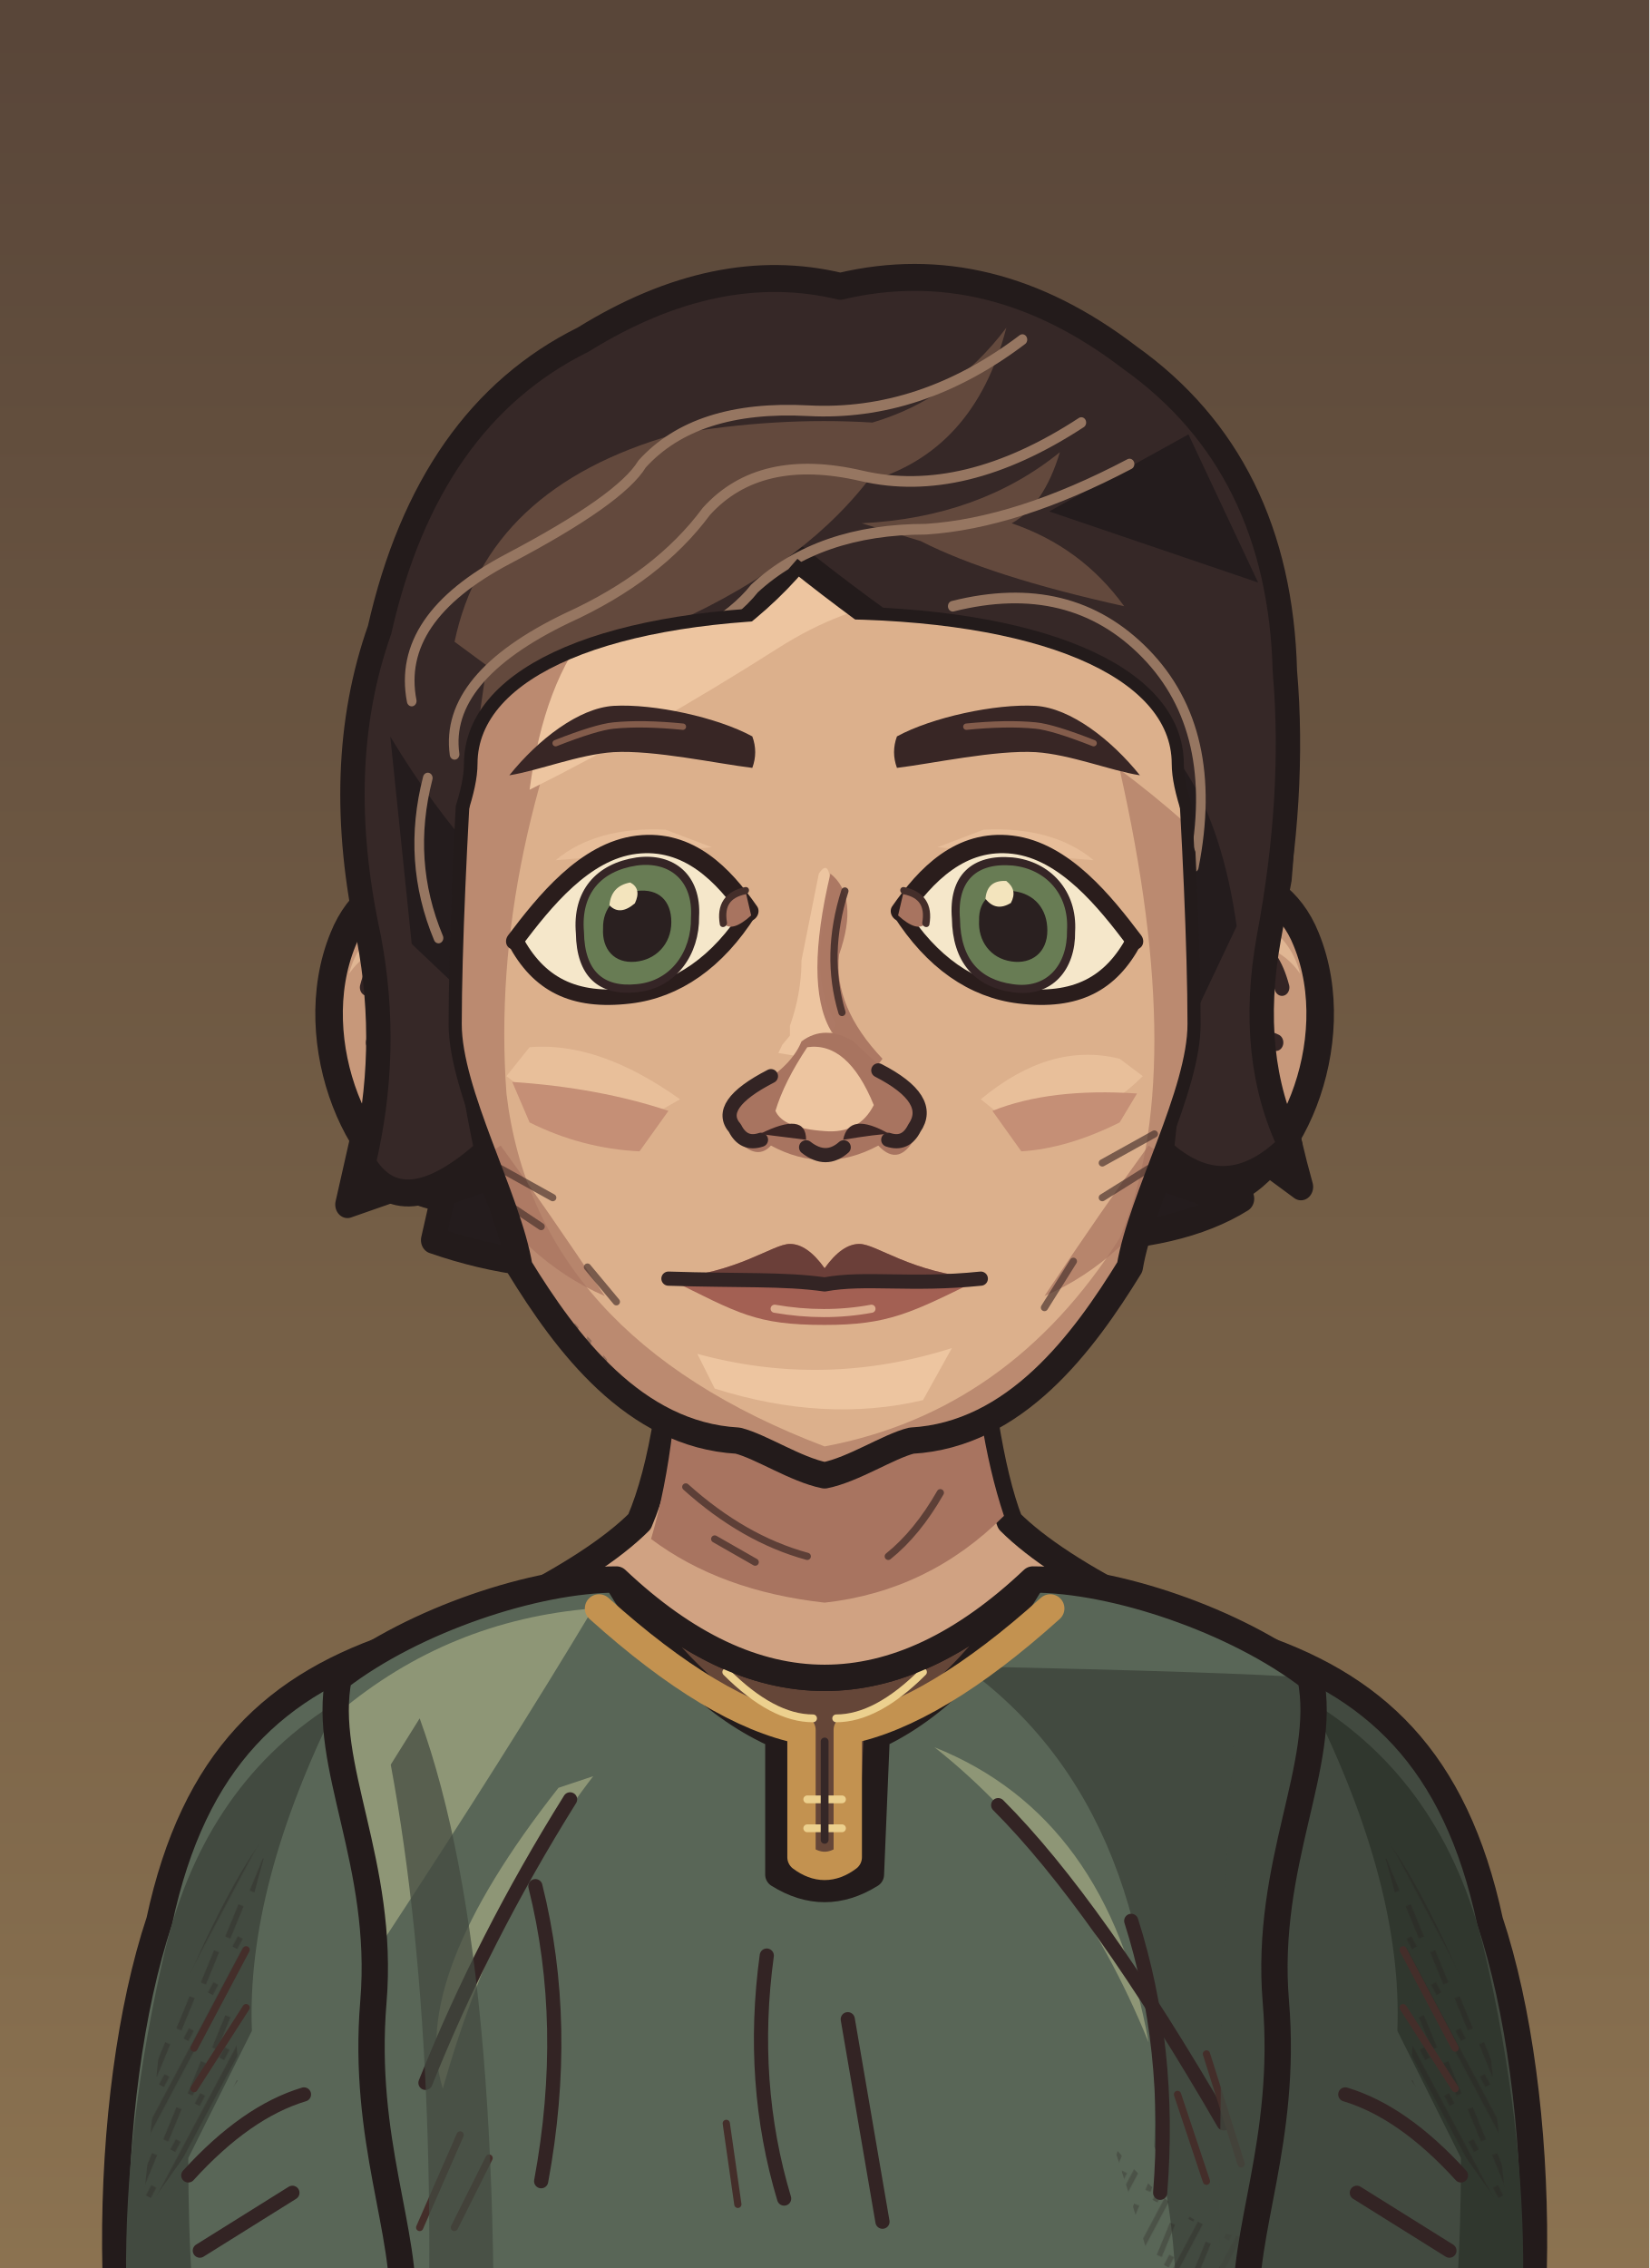
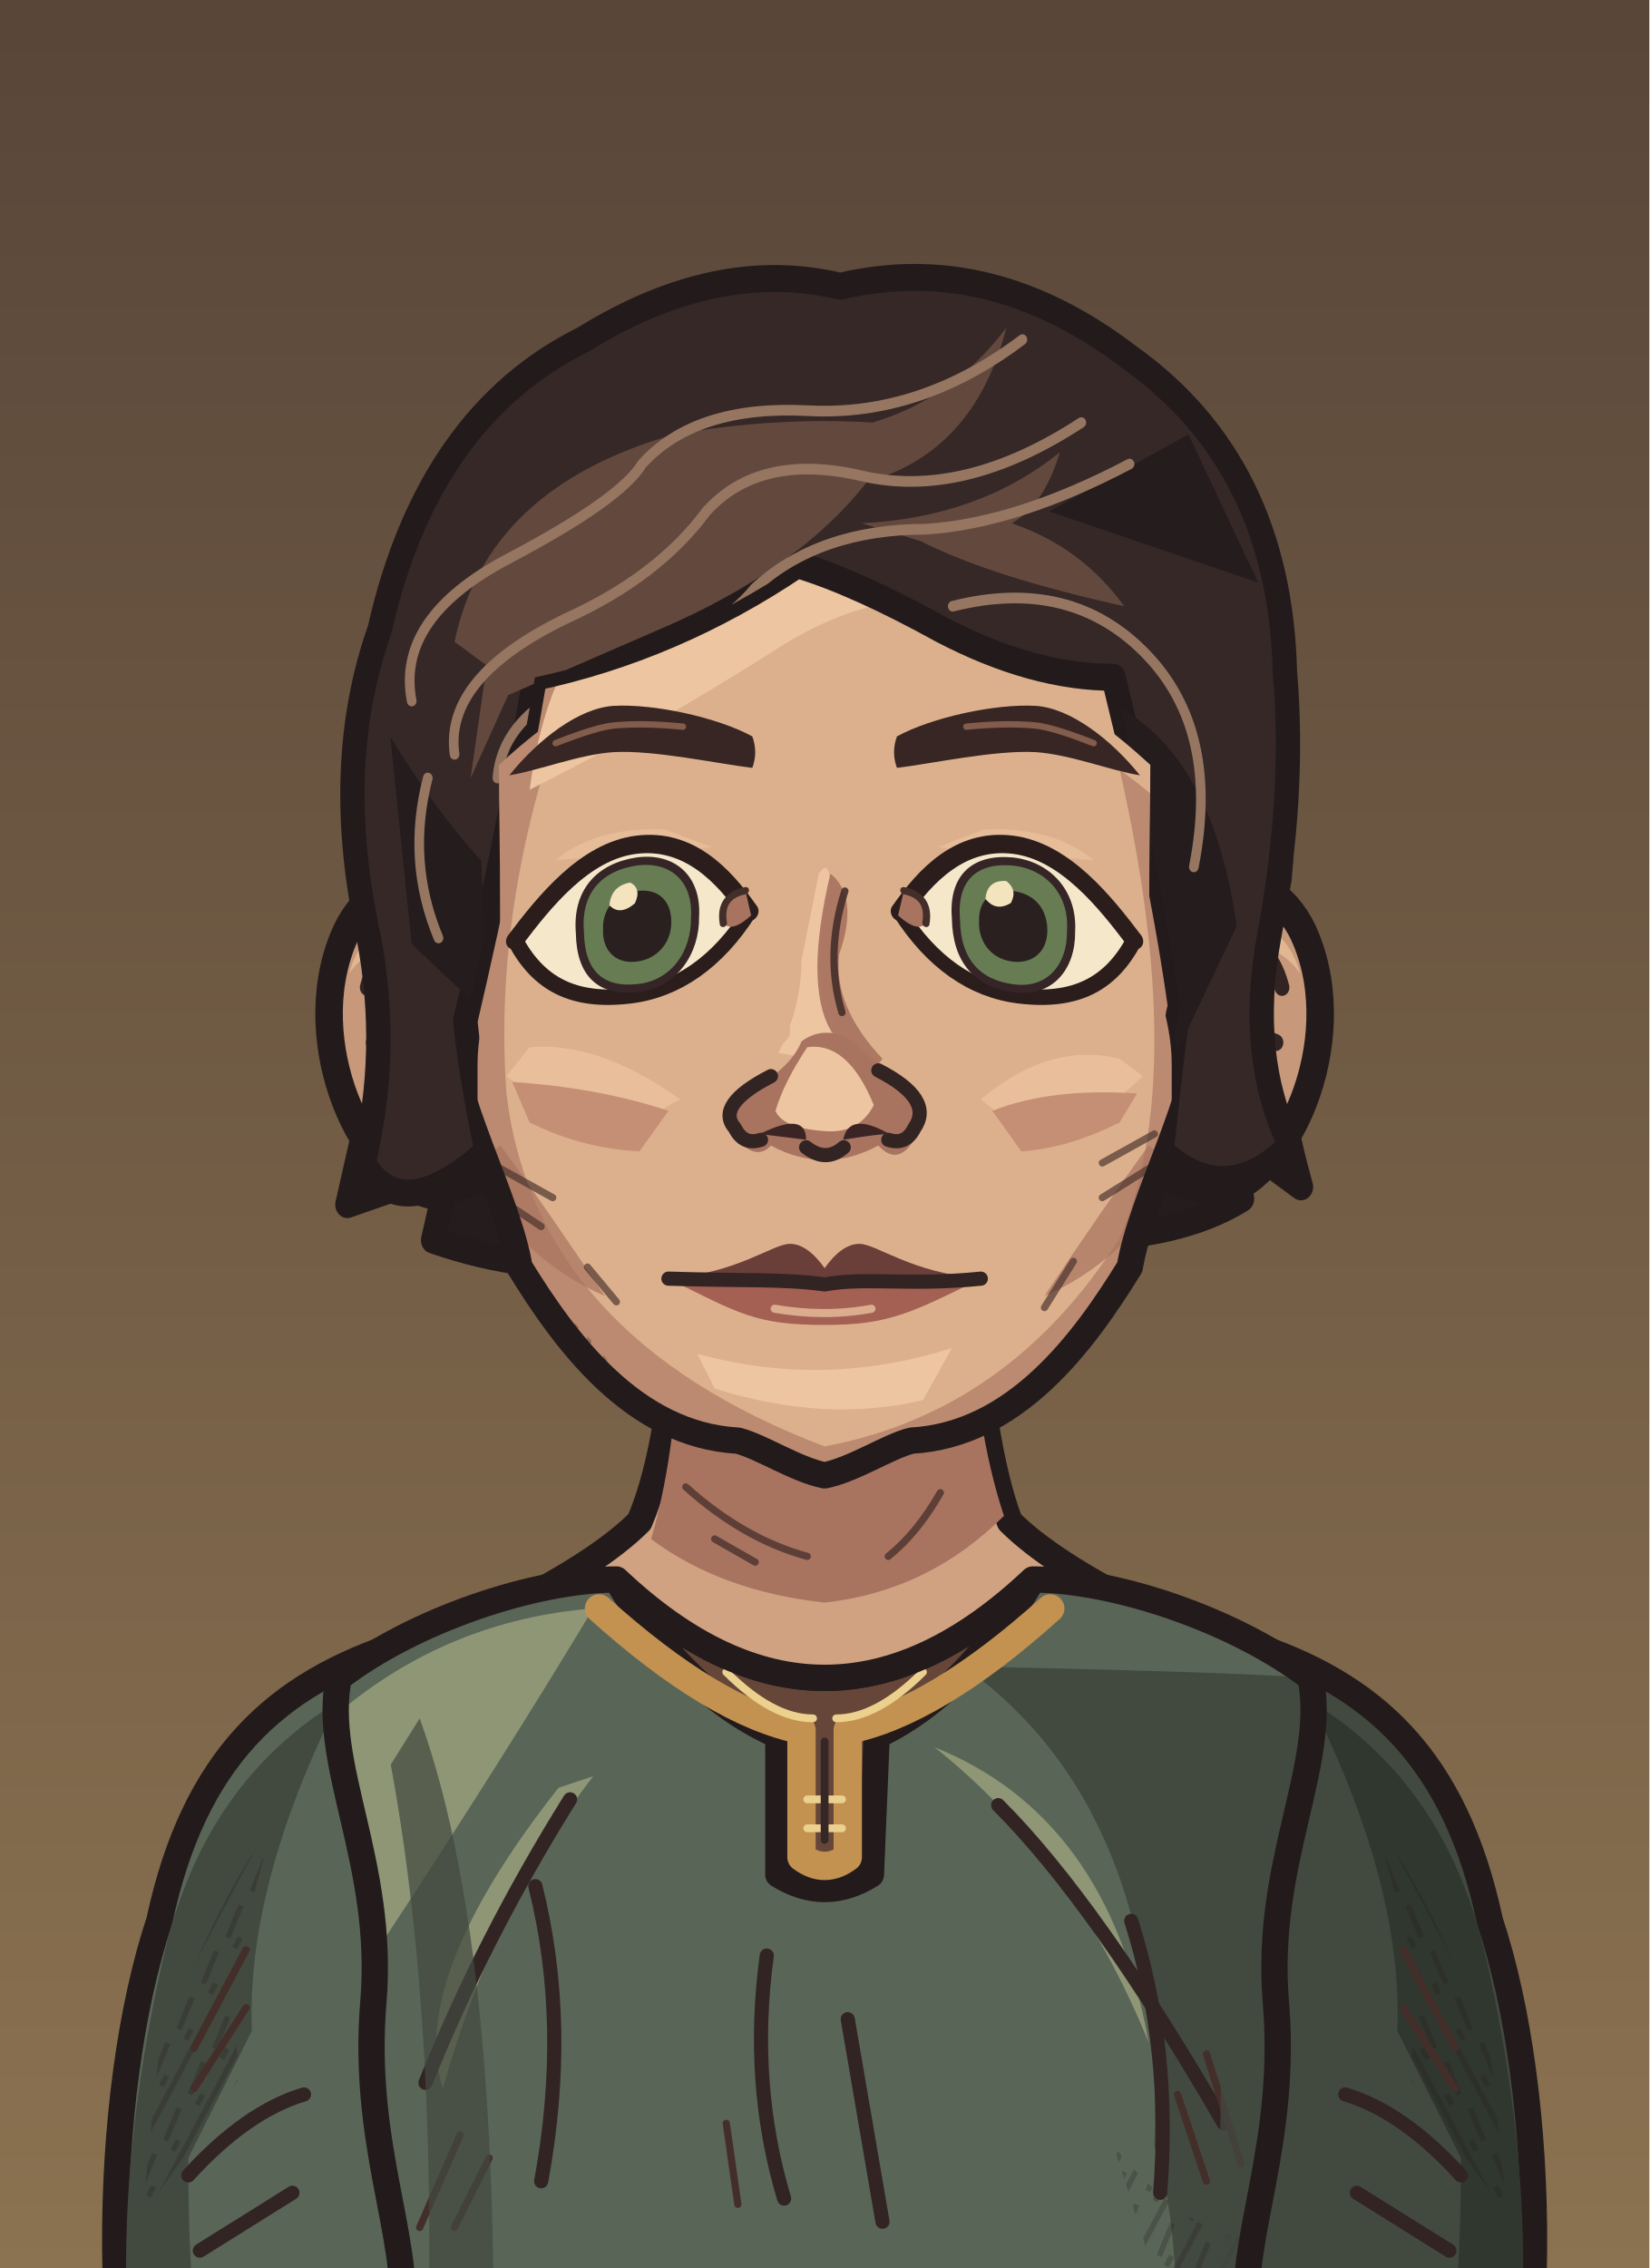
<svg xmlns="http://www.w3.org/2000/svg" xmlns:xlink="http://www.w3.org/1999/xlink" aria-labelledby="title" width="320" height="440" viewBox="0 0 320 440" role="img">
  <defs>
    <style>
      .edge {stroke:#231b1b;stroke-width:4.55;stroke-linecap:round;stroke-linejoin:round}
      .seam {fill:none;stroke:#332424;stroke-width:2.45;stroke-linecap:round;stroke-linejoin:round}
      .etch {fill:none;stroke:#442e2a;stroke-width:1.25;stroke-linecap:round}
      .hair-line {fill:none;stroke:#967661;stroke-width:1.45;stroke-linecap:round}
      .white {fill:#f5e7ca;stroke:#2a1d1c;stroke-width:2.65;stroke-linejoin:round}
      .label {fill:#efdfc1;font:600 20px Georgia,serif}
      .muted {fill:#b8aa96;font:13px 'Segoe UI',sans-serif}
      .section {fill:#dcbb8e;font:600 14px 'Segoe UI',sans-serif}
    </style>
    <linearGradient id="umber" x2="0" y2="1" gradientUnits="objectBoundingBox">
      <stop stop-color="#594639" />
      <stop offset=".56" stop-color="#8e7552" />
      <stop offset="1" stop-color="#3c3029" />
    </linearGradient>
    <linearGradient id="ash" x2="0" y2="1" gradientUnits="objectBoundingBox">
      <stop stop-color="#3b423d" />
      <stop offset=".56" stop-color="#7a7d67" />
      <stop offset="1" stop-color="#242b28" />
    </linearGradient>
    <linearGradient id="rose" x2="0" y2="1" gradientUnits="objectBoundingBox">
      <stop stop-color="#51404a" />
      <stop offset=".56" stop-color="#8a6972" />
      <stop offset="1" stop-color="#372c33" />
    </linearGradient>
    <pattern id="paper-grain" width="63" height="57" patternUnits="userSpaceOnUse">
      <path d="M1 16l2-1m21-4 5-2m16 7 6-1M12 32l3-1m16 11 4-1m20-14 4 1M4 51l5-1m41 0 9-2" fill="none" stroke="#231a1b" stroke-width=".85" opacity=".19" />
      <path d="M4 5l9-1m29 2 2-1M1 40l4-1m12 9 1-1m21-23 4-1m9 12 5-2" fill="none" stroke="#f0dbb5" stroke-width=".85" opacity=".23" />
      <path d="M16 19h.6m13-3h.7m28 6h.7m-39 15h.6m23 4h.6m-12 11h.7m29-39h.7" fill="none" stroke="#21191a" stroke-width="1.2" opacity=".28" stroke-linecap="round" />
    </pattern>
    <pattern id="ink-lines" width="7" height="9" patternUnits="userSpaceOnUse" patternTransform="rotate(28)">
      <path d="M1 -2V10m2.8-8 .6 6m1.9-1v5" stroke="#271d1d" stroke-width=".95" fill="none" opacity=".65" />
    </pattern>
    <radialGradient id="vignette" cx=".5" cy=".39" r=".72">
      <stop offset=".47" stop-color="#20191c" stop-opacity="0" />
      <stop offset="1" stop-color="#20191c" stop-opacity=".48" />
    </radialGradient>
    <g id="firs" fill="currentColor">
      <path d="M10 439Q15 379 12 300L9 220 15 146 15 54 19 80 21 147 28 230 25 326 29 439Z" />
      <path d="M17 169Q27 174 45 174L57 169 49 179 27 187 17 185                M18 194Q29 196 52 192L63 183 56 194 26 205 16 207                M15 225Q46 230 67 218L77 206 71 223 42 238 18 241                M17 252Q48 255 78 245L91 230 84 249 52 266 20 269                M14 282Q40 281 71 278L88 261 84 281 57 291 19 298                M19 312Q43 316 69 310L88 299 84 310 58 322 22 325" />
      <path d="M6 312 0 315V284L11 285M0 266 13 270V250L0 249M0 220 15 221 15 206 0 202                M0 180 16 181V167L0 165M0 141 15 150V138L0 133M0 112 17 127V118L0 104" />
      <path d="M64 440Q55 380 58 324L59 258 63 217 68 222 65 266 68 328 76 440Z                M63 291Q78 294 89 282L100 267 96 283 81 301 62 307                M63 323Q80 323 106 304L98 321 68 339                M63 316Q44 306 37 293L41 307 64 329Z" />
    </g>
    <g id="brambles" fill="none" stroke="currentColor" stroke-linecap="round" stroke-linejoin="round">
      <path stroke-width="3.8" d="M9 440Q13 401 21 380T26 333m-8 57Q39 375 43 352m-28 46Q6 377 0 376M41 440Q41 402 63 385m-20 44q26-6 39-30" />
      <path stroke-width="2" d="M23 364l14-13m-12 4-7-15m20 29 17-4m-15-1 1-11m13 49 2-17m2 14 18-5m-34 32q-12-10-17-10" />
    </g>
    <g id="night-scratches" fill="none" stroke="currentColor" stroke-width="1.2" stroke-linecap="round">
      <path d="M16 113q32-11 54-8m-30 9 16-3m184-40q19-4 44 1m-11 7 19 4                M24 335q33-3 68-16m-44 16 26-4m164-9q31 5 60-3m-39 8 38-3                M27 391q22-6 52-5m168 14q28-8 57-8m-40 11 24-4                M55 178l18-6m177 36 17 3m-12-4 17-1" />
    </g>
    <g id="shirt-setting">
      <rect width="320" height="440" fill="url(#umber)" />
      <path d="M50 217q24 8 64 1l-15 7-56 6m176-90q39-13 70-5l-26 4 28 2-64 6" fill="#856c54" opacity=".5" />
      <use xlink:href="#firs" style="color:#342827" opacity=".52" transform="translate(-26 8)" />
      <use xlink:href="#firs" style="color:#413128" opacity=".58" transform="translate(340 101) scale(-1 .81)" />
      <use xlink:href="#night-scratches" style="color:#dfbb87" opacity=".28" />
      <use xlink:href="#brambles" style="color:#291f22" opacity=".71" />
      <rect width="320" height="440" fill="url(#vignette)" />
      <rect width="320" height="440" fill="url(#paper-grain)" />
    </g>
    <g id="armor-setting">
      <rect width="320" height="440" fill="url(#ash)" />
      <path d="M42 173q49-4 68 3l-43 6 25 3-49 4m151 35q47 10 104-6l-26 14-62 8Z" fill="#707764" opacity=".48" />
      <use xlink:href="#firs" style="color:#27312c" opacity=".64" transform="translate(-36 30)" />
      <use xlink:href="#firs" style="color:#303833" opacity=".75" transform="translate(324 45) scale(-.86 1.03)" />
      <use xlink:href="#brambles" style="color:#252a27" opacity=".62" transform="translate(319 10) scale(-1 1)" />
      <use xlink:href="#night-scratches" style="color:#d8d8a9" opacity=".28" transform="translate(-2 21)" />
      <rect width="320" height="440" fill="url(#vignette)" />
      <rect width="320" height="440" fill="url(#paper-grain)" />
    </g>
    <g id="woman-setting">
      <rect width="320" height="440" fill="url(#rose)" />
      <path d="M44 235q40-4 76-1l-20 6-36 2 19 3-44 5m183-50q35 3 60-3l-24 9-31 2" fill="#775d65" opacity=".6" />
      <use xlink:href="#firs" style="color:#3b2b34" opacity=".58" transform="translate(-20 84) scale(.86 .91)" />
      <use xlink:href="#firs" style="color:#3d2e39" opacity=".68" transform="translate(327 54) scale(-.85 .98)" />
      <path d="M300 440q-2-82-6-173l-9-103 7-35 12 42 9 98 7 171Z                M294 195q-10-18-25-24l-15-1 13-4 11 2 18 15                M285 162q-13-22-34-27l-7 4 7-11 17 4 20 17                M303 242q-18-23-36-27l-13 3 15-9 11 2 21 15" fill="#3a2b33" opacity=".64" />
      <use xlink:href="#brambles" style="color:#2d2229" opacity=".8" transform="translate(12 6)" />
      <use xlink:href="#night-scratches" style="color:#e1b8a8" opacity=".28" transform="translate(0 7)" />
      <rect width="320" height="440" fill="url(#vignette)" />
      <rect width="320" height="440" fill="url(#paper-grain)" />
    </g>
    <pattern id="mail-rings" width="14" height="13" patternUnits="userSpaceOnUse" patternTransform="rotate(-7)">
      <path d="M-1 2q3-3 6 0 1 3-2 5Q0 8-1 5M6 2q3-3 6 0 1 3-2 5Q7 8 6 5M3 8q3-3 6 0 1 3-2 5-3 1-4-2M10 8q3-3 6 0" fill="none" stroke="#2d2c28" stroke-width="1.6" stroke-linecap="round" />
      <path d="M-.5 4q1.5-2 3-1m5 1q1.4-2 3-1M4 10q1.5-2 3-1m4 1q1.4-2 3-1" fill="none" stroke="#9a9b87" stroke-width="1.12" opacity=".78" stroke-linecap="round" />
    </pattern>
    <pattern id="armor-plates" width="47" height="24" patternUnits="userSpaceOnUse" patternTransform="translate(4 4) rotate(2)">
      <path d="M1 0l21 .7 1 18-3 3-17-1-1-4Zm24 1 19-1 2 15-3 7-19-2Z" fill="#85867a" stroke="#352e2a" stroke-width="1.75" stroke-linejoin="round" />
      <path d="M2 2l18 .2-.2 4L5 7 4 17Zm24 0 16-1 1 4-14 2-3 10Z" fill="#a9a58d" />
      <path d="M19 4l4 14-3 3-16-1 13-4Zm22 2 4 10-2 5-17-1 13-4Z" fill="#62655f" />
      <path d="M7 7l1-.5m6 12 3-2m16-7 5-1m-7 5 4-2" fill="none" stroke="#d0c0a0" stroke-width=".9" opacity=".76" />
      <path d="M6 12q2-2 2.7 1-1 2.2-2.7.5Zm12 1q1.8-2 2.4.6-1 2.6-2.5.8Zm11 1q1-2.2 2.8-1-.2 2.9-2.8 2.1Zm12-2q2.2-1.4 2.3.8-1 2.3-2.3.5Z" fill="#3c342d" />
    </pattern>
    <clipPath id="portrait-frame">
      <rect width="320" height="752" />
    </clipPath>
    <clipPath id="wardrobe-torso-mask">
      <path d="M124 273 C110 273 89 280 76 290 C73 305 84 322 82 346 C80 370 88 386 87 400 C86 418 78 476 72 545 Q160 564 248 545 C242 476 234 418 233 400 C232 386 240 370 238 346 C236 322 247 305 244 290 C231 280 210 273 196 273 Q160 307 124 273Z" />
    </clipPath>
    <clipPath id="wardrobe-sleeve-mask">
      <path d="M87 284 C65 291 51 304 45 332 C35 362 34 415 47 445 H88 Q108 406 105 336Z" />
    </clipPath>
    <clipPath id="face-shape-clip">
      <path d="M 160 73 C 191 73 219 90 223 128 C 224 143 225 164 225 177 C 225 189 214.75 207 212.75 219 C 204.75 232 193 248 175 249 C 171 250 165 254 160 255 C 155 254 149 250 145 249 C 127 248 115.25 232 107.25 219 C 105.25 207 95 189 95 177 C 95 164 96 143 97 128 C 101 90 129 73 160 73 Z" />
    </clipPath>
    <clipPath id="face-features-eye-left">
      <path d="M-21 0 C-16 -6 -9 -14 0 -14 C9 -14 15 -7 19.5 0 C14 8 7 12 -1 12 C-11 12 -17 8 -21 0Z" />
    </clipPath>
    <clipPath id="face-features-eye-right">
      <path d="M-21 0 C-16 -6 -9 -14 0 -14 C9 -14 15 -7 19.5 0 C14 8 7 12 -1 12 C-11 12 -17 8 -21 0Z" />
    </clipPath>
    <clipPath id="face-features-nose-bridge">
      <path d="M154 144H167V179L172 185V187H149V185L154 179Z" />
    </clipPath>
    <mask id="hair-face-opening" maskUnits="userSpaceOnUse" x="0" y="0" width="320" height="440">
      <rect fill="white" x="0" y="0" width="320" height="440" />
      <g clip-path="url(#face-shape-clip)">
-         <path d="M220 132C220 117 197 107 160 107S100 117 100 132C100 142 89 158 89 176V300H231V176C231 158 220 142 220 132Z" fill="black" />
+         <path d="M103.7 132.2C110.5 125.98 117.5 120.6 123.5 120.2C130.5 119.8 141.5 122.2 149 125.48Q160 133.48 171 125.48C178.5 122.2 189.5 119.8 196.5 120.2C202.5 120.6 209.5 125.98 216.3 132.2C216.3 141.2 216.1 143 216.1 160C216.1 169 220 175 220 184V300H100V184C100 175 103.9 169 103.9 160C103.9 143 103.7 141.2 103.7 132.2Z" fill="black" />
      </g>
    </mask>
    <clipPath id="hair-crown-clip">
-       <path d="M97 198q-16 13-23 2 5-19 1-38-7-29 2-52 9-36 38-49 25-14 48-9 28-6 54 12 28 18 29 53 2 21-3 45-4 20 4 35-12 11-24 1Q226 172 226.5 174Q224 151 217 125Q199 129 182 116Q166 106 155 98Q142 112 118 121Q108 125 101 125Q99 148 93 176Q94 185 97 198Z" />
+       <path d="M97 198q-16 13-23 2 5-19 1-38-7-29 2-52 9-36 38-49 25-14 48-9 28-6 54 12 28 18 29 53 2 21-3 45-4 20 4 35-12 11-24 1Q226 172 226.5 174Q223 151 214 118.0Q199 118.0 182 110.0 Q166 102.0 155 99.0 Q132 113.0 106 118.0Q101 145 93 176Q94 185 97 198Z" />
    </clipPath>
    <clipPath id="full-costume-hands-clip">
      <rect x="0" y="445" width="320" height="307" />
    </clipPath>
  </defs>
  <svg width="320" height="440" viewBox="17.455 0 285.091 392" overflow="hidden">
    <g data-part="full-costume">
      <rect width="320" height="752" fill="url(#umber)" />
      <ellipse cx="160" cy="731" rx="113" ry="10" fill="#261f20" opacity=".5" />
      <g>
        <path d="M84 469 L158 469 Q158 548 143 598 Q135 649 135 700 H105 Q94 654 86 597 Q82 548 84 469Z" fill="#62574d" class="edge" />
        <path d="M93 514 Q106 546 111 595 Q114 649 131 694 H108Q98 641 88 592Z" fill="#8c7c69" opacity=".53" />
        <path d="M96 556Q108 592 124 607 M99 605Q110 627 117 635" class="etch" />
        <g transform="translate(0 0)">
          <path d="M99 689Q119 683 138 691L142 718Q139 728 120 729H86Q72 728 77 717Q82 708 99 704Z" fill="#654939" class="edge" />
          <path d="M86 718Q108 706 137 711L139 720Q110 730 83 724Z" fill="#87624a" />
          <path d="M101 711L103 700Q115 704 136 707" class="etch" />
          <path d="M83 725Q108 731 137 724" class="seam" />
        </g>
      </g>
      <g transform="translate(320 0) scale(-1 1)">
        <path d="M84 469 L158 469 Q158 548 143 598 Q135 649 135 700 H105 Q94 654 86 597 Q82 548 84 469Z" fill="#62574d" class="edge" />
        <path d="M93 514 Q106 546 111 595 Q114 649 131 694 H108Q98 641 88 592Z" fill="#8c7c69" opacity=".53" />
        <path d="M96 556Q108 592 124 607 M99 605Q110 627 117 635" class="etch" />
        <g transform="translate(0 0)">
          <path d="M99 689Q119 683 138 691L142 718Q139 728 120 729H86Q72 728 77 717Q82 708 99 704Z" fill="#654939" class="edge" />
          <path d="M86 718Q108 706 137 711L139 720Q110 730 83 724Z" fill="#87624a" />
          <path d="M101 711L103 700Q115 704 136 707" class="etch" />
          <path d="M83 725Q108 731 137 724" class="seam" />
        </g>
      </g>
    </g>
    <g clip-path="url(#portrait-frame)">
      <g id="hair-back" transform="matrix(0.926 0 0 1.024 11.765 -3.765)">
        <path d="M104 96q-25 16-27 45-7 21 0 42l-6 24 19-6-3 12q35 11 69-6 59 12 82-1l-4-12 15 10q-9-29-4-52 4-39-23-58Z" fill="#241c1d" class="edge" />
      </g>
      <g data-part="neck">
        <g id="face-shape-neck">
          <path d="M 135 219 Q 134 249 128 263 Q 121 270 105 278 L 122 301 198 301 215 278 Q 199 270 192 263 Q 187 250 185 219 Z" fill="#d0a282" class="edge" />
          <path d="M 135 224 185 224 Q 186 247 191 262 Q 178 275 160 277 Q 142 275 130 266 Q 135 249 135 224 Z" fill="#a87460" />
          <path d="M 136 257 q 10 9 21 12 m -16 -3 7 4 m 32 -12 q -4 7 -9 11" class="etch" opacity=".75" />
        </g>
      </g>
      <g id="wardrobe-outfit-rus_gilt_cuff_tunic" data-outfit="rus_gilt_cuff_tunic">
        <path d="M87 284 C65 291 51 304 45 332 C35 362 34 415 47 445 H88 Q108 406 105 336Z" fill="#596657" class="edge" />
        <g data-part="sleeve-left" clip-path="url(#wardrobe-sleeve-mask)">
          <path d="M46 337 Q53 308 76 294 Q60 326 61 351 L50 373 Q50 421 61 444 H47 Q32 397 46 337Z" fill="#424a40" />
          <path d="M45 354 Q56 326 65 315 Q56 342 59 359 L42 383Z" fill="url(#ink-lines)" opacity=".44" />
          <path d="M50 376 q10 -11 20 -14 m-18 27 16 -10 M49 414 q4 11 13 21" class="seam" />
          <path d="M51 354 l9 -17 m-9 24 9 -14 m-6 61 10 13" class="etch" />
          <g data-part="gilt-cuff">
            <path d="M33 396 Q63 408 104 398 L106 431 Q63 441 33 429Z" fill="#654638" class="edge" />
            <path d="M33 400 Q63 412 104 402 M33 425 Q63 437 106 427" fill="none" stroke="#c39250" stroke-width="5.6" stroke-linecap="round" stroke-linejoin="round" />
            <path d="M33 404 Q63 416 104 406 M33 422 Q63 434 106 424" fill="none" stroke="#ecd08e" stroke-width="1.4" stroke-linecap="round" stroke-linejoin="round" />
            <path d="M39 414 q4 -8 8 0 q-4 8 -8 0Z" fill="none" stroke="#c39250" stroke-width="2.1" stroke-linecap="round" stroke-linejoin="round" />
            <path d="M43 412 l1.8 2 -1.8 2 -1.8 -2Z" fill="#ecd08e" />
            <path d="M48 415 q4 -8 8 0 q-4 8 -8 0Z" fill="none" stroke="#c39250" stroke-width="2.1" stroke-linecap="round" stroke-linejoin="round" />
            <path d="M52 413 l1.8 2 -1.8 2 -1.8 -2Z" fill="#ecd08e" />
            <path d="M57 416 q4 -8 8 0 q-4 8 -8 0Z" fill="none" stroke="#c39250" stroke-width="2.1" stroke-linecap="round" stroke-linejoin="round" />
            <path d="M61 414 l1.8 2 -1.8 2 -1.8 -2Z" fill="#ecd08e" />
            <path d="M66 416 q4 -8 8 0 q-4 8 -8 0Z" fill="none" stroke="#c39250" stroke-width="2.1" stroke-linecap="round" stroke-linejoin="round" />
            <path d="M70 414 l1.8 2 -1.8 2 -1.8 -2Z" fill="#ecd08e" />
            <path d="M75 415 q4 -8 8 0 q-4 8 -8 0Z" fill="none" stroke="#c39250" stroke-width="2.1" stroke-linecap="round" stroke-linejoin="round" />
            <path d="M79 413 l1.8 2 -1.8 2 -1.8 -2Z" fill="#ecd08e" />
            <path d="M84 413 q4 -8 8 0 q-4 8 -8 0Z" fill="none" stroke="#c39250" stroke-width="2.1" stroke-linecap="round" stroke-linejoin="round" />
            <path d="M88 411 l1.8 2 -1.8 2 -1.8 -2Z" fill="#ecd08e" />
          </g>
        </g>
        <g transform="translate(320 0) scale(-1 1)">
          <path d="M87 284 C65 291 51 304 45 332 C35 362 34 415 47 445 H88 Q108 406 105 336Z" fill="#424a40" class="edge" />
          <g data-part="sleeve-right" clip-path="url(#wardrobe-sleeve-mask)">
            <path d="M46 337 Q53 308 76 294 Q60 326 61 351 L50 373 Q50 421 61 444 H47 Q32 397 46 337Z" fill="#30372e" />
            <path d="M45 354 Q56 326 65 315 Q56 342 59 359 L42 383Z" fill="url(#ink-lines)" opacity=".44" />
            <path d="M50 376 q10 -11 20 -14 m-18 27 16 -10 M49 414 q4 11 13 21" class="seam" />
            <path d="M51 354 l9 -17 m-9 24 9 -14 m-6 61 10 13" class="etch" />
            <g data-part="gilt-cuff">
              <path d="M33 396 Q63 408 104 398 L106 431 Q63 441 33 429Z" fill="#654638" class="edge" />
              <path d="M33 400 Q63 412 104 402 M33 425 Q63 437 106 427" fill="none" stroke="#c39250" stroke-width="5.6" stroke-linecap="round" stroke-linejoin="round" />
              <path d="M33 404 Q63 416 104 406 M33 422 Q63 434 106 424" fill="none" stroke="#ecd08e" stroke-width="1.4" stroke-linecap="round" stroke-linejoin="round" />
              <path d="M39 414 q4 -8 8 0 q-4 8 -8 0Z" fill="none" stroke="#c39250" stroke-width="2.1" stroke-linecap="round" stroke-linejoin="round" />
              <path d="M43 412 l1.8 2 -1.8 2 -1.8 -2Z" fill="#ecd08e" />
              <path d="M48 415 q4 -8 8 0 q-4 8 -8 0Z" fill="none" stroke="#c39250" stroke-width="2.1" stroke-linecap="round" stroke-linejoin="round" />
              <path d="M52 413 l1.8 2 -1.8 2 -1.8 -2Z" fill="#ecd08e" />
              <path d="M57 416 q4 -8 8 0 q-4 8 -8 0Z" fill="none" stroke="#c39250" stroke-width="2.1" stroke-linecap="round" stroke-linejoin="round" />
              <path d="M61 414 l1.8 2 -1.8 2 -1.8 -2Z" fill="#ecd08e" />
              <path d="M66 416 q4 -8 8 0 q-4 8 -8 0Z" fill="none" stroke="#c39250" stroke-width="2.1" stroke-linecap="round" stroke-linejoin="round" />
              <path d="M70 414 l1.8 2 -1.8 2 -1.8 -2Z" fill="#ecd08e" />
              <path d="M75 415 q4 -8 8 0 q-4 8 -8 0Z" fill="none" stroke="#c39250" stroke-width="2.1" stroke-linecap="round" stroke-linejoin="round" />
              <path d="M79 413 l1.8 2 -1.8 2 -1.8 -2Z" fill="#ecd08e" />
              <path d="M84 413 q4 -8 8 0 q-4 8 -8 0Z" fill="none" stroke="#c39250" stroke-width="2.1" stroke-linecap="round" stroke-linejoin="round" />
              <path d="M88 411 l1.8 2 -1.8 2 -1.8 -2Z" fill="#ecd08e" />
            </g>
          </g>
        </g>
        <path d="M124 273 C110 273 89 280 76 290 C73 305 84 322 82 346 C80 370 88 386 87 400 C86 418 78 476 72 545 Q160 564 248 545 C242 476 234 418 233 400 C232 386 240 370 238 346 C236 322 247 305 244 290 C231 280 210 273 196 273 Q160 307 124 273Z" fill="#596657" />
        <g data-part="torso" clip-path="url(#wardrobe-torso-mask)">
          <path d="M76 296 Q95 280 120 278 Q105 303 84 335Z" fill="#8e9676" />
          <path d="M184 288 Q231 289 244 290 L253 555 H205 Q229 405 217 371 Q219 313 184 288Z" fill="#424a40" />
          <path d="M77 344 Q87 359 83 381 L68 402 L60 359Z" fill="#424a40" />
          <path d="M210 371 Q226 390 238 386 L237 416 L223 412Z" fill="url(#ink-lines)" opacity=".42" />
          <path d="M120 307 Q103 329 94 361 Q88 342 114 309Z M179 302 Q209 314 216 353 Q203 321 179 302Z" fill="#8e9676" />
          <path d="M133 412Q124 460 120 540Q107 525 133 412Z M174 418Q185 444 193 542Q179 529 174 418Z" fill="#8e9676" opacity=".68" />
          <path d="M134 423Q127 480 120 533 M158 447Q157 490 151 535" class="etch" />
          <path d="M77 538Q160 557 243 538" class="seam" />
          <path d="M116 311 Q101 335 91 360 M190 312 Q207 329 229 367 M150 338 q-3 22 3 42 m11 -31 6 35 M184 420q5 12 6 24" class="seam" />
          <path d="M97 369 l-7 16 m12 -12 -6 12 M226 355 l6 19 m-11 -12 5 15 M143 367 l2 14 m65 44 4 13" class="etch" />
          <path d="M90 297 Q106 341 102 440 Q97 492 85 556 H69 Q89 492 90 440 Q95 359 85 305Z M231 298 Q227 346 229 445 Q234 492 241 556 H252 Q238 492 237 445 Q238 347 239 304Z" fill="#424a40" opacity=".72" />
          <path d="M110 326 Q116 350 111 377 m3 36 l-3 24 M213 332q7 22 5 47" class="seam" />
          <g data-part="gilt-round-collar">
            <path d="M124 273 Q160 307 196 273 Q184 293 169 300 L168 324 Q160 329 152 324 L152 300 Q136 293 124 273Z" fill="#654638" class="edge" />
            <path d="M121 278 Q141 296 156 299 V321 Q160 324 164 321 V299 Q179 296 199 278" fill="none" stroke="#c39250" stroke-width="4.9" stroke-linecap="round" stroke-linejoin="round" />
            <path d="M143 289q8 8 15 8 m4 0q7 0 15 -8 M157 311h6 m-6 5h6" fill="none" stroke="#ecd08e" stroke-width="1.35" stroke-linecap="round" stroke-linejoin="round" />
            <path d="M160 301v17" fill="none" stroke="#352727" stroke-width="1.35" stroke-linecap="round" stroke-linejoin="round" />
          </g>
        </g>
        <path d="M124 273 C110 273 89 280 76 290 C73 305 84 322 82 346 C80 370 88 386 87 400 C86 418 78 476 72 545 Q160 564 248 545 C242 476 234 418 233 400 C232 386 240 370 238 346 C236 322 247 305 244 290 C231 280 210 273 196 273 Q160 307 124 273Z" fill="none" class="edge" />
        <g data-part="belt" clip-path="url(#wardrobe-torso-mask)">
          <path d="M77 397Q160 408 243 398L242 409Q160 421 78 410Z" fill="#735142" class="edge" />
          <path d="M79 400Q160 413 241 401M80 406Q160 418 240 406" fill="none" stroke="#bb986b" stroke-width="1.55" stroke-linecap="round" />
          <path d="M166 409Q165 416 172 420L175 414 180 429 173 435 169 422 164 428 160 424Z" fill="#967451" class="seam" />
        </g>
      </g>
      <g id="face-shape">
        <g id="face-shape-ears">
          <g transform="translate(105 179) scale(-1.046 1.19)">
            <path d="M -4 -15 C 7 -26 22 -25 27 -14 C 34 1 24 21 12 23 L -4 18 Z" fill="#c7987a" class="edge" />
            <path d="M 7 -15 C 16 -20 24 -16 26 -9 C 22 -14 16 -14 13 -11 L 10 -1 Z" fill="#edc5a0" opacity=".66" />
            <path d="M 23 -7 Q 20 -17 10 -11 L 7 2 M 22 1 Q 15 -2 11 6" class="seam" />
          </g>
          <g transform="translate(215 179) scale(1.046 1.19)">
            <path d="M -4 -15 C 7 -26 22 -25 27 -14 C 34 1 24 21 12 23 L -4 18 Z" fill="#c7987a" class="edge" />
            <path d="M 7 -15 C 16 -20 24 -16 26 -9 C 22 -14 16 -14 13 -11 L 10 -1 Z" fill="#edc5a0" opacity=".66" />
            <path d="M 23 -7 Q 20 -17 10 -11 L 7 2 M 22 1 Q 15 -2 11 6" class="seam" />
          </g>
        </g>
        <path d="M 160 73 C 191 73 219 90 223 128 C 224 143 225 164 225 177 C 225 189 214.75 207 212.75 219 C 204.75 232 193 248 175 249 C 171 250 165 254 160 255 C 155 254 149 250 145 249 C 127 248 115.25 232 107.25 219 C 105.25 207 95 189 95 177 C 95 164 96 143 97 128 C 101 90 129 73 160 73 Z" fill="#dcb08c" />
        <g clip-path="url(#face-shape-clip)">
          <path d="M 70 141 Q 104 91 123 103 Q 102 148 105 189 Q 110 231 160 250 Q 192 244 211 214 Q 223 186 211 133 Q 235 151 250 174 L 250 265 70 265 Z" fill="#bb8a70" />
          <path d="M 109 136.5 Q 114 99 142 98 Q 173 89 195 107 Q 174 98 152 112 Q 130 126 109 136.5 Z" fill="#edc5a0" />
          <g transform="translate(160 0) scale(-1 1)">
            <path d="M 25 190 Q 39 180 51 181 L 55 186 Q 45 194 32 194 Z" fill="#edc5a0" opacity=".72" />
            <path d="M 27 192 Q 39 188 54 187 L 51 194 Q 42 198.5 32 199 Z" fill="#c58f76" />
            <path d="M 56 198 Q 48 209 38 224 Q 52 218 62 202 Z" fill="#a87460" opacity=".73" />
          </g>
          <g transform="translate(160 0) scale(1 1)">
            <path d="M 27 190 Q 39 180 51 183 L 55 186 Q 45 196 32 194 Z" fill="#edc5a0" opacity=".72" />
            <path d="M 29 192 Q 39 188 54 189 L 51 194 Q 42 198.5 34 199 Z" fill="#c58f76" />
            <path d="M 56 198 Q 48 209 38 224 Q 52 218 62 202 Z" fill="#a87460" opacity=".73" />
          </g>
          <path d="M 92 183 Q 99 211 120 232 L 132 247 119 248 Q 98 234 85 212 Z M 229 184 Q 224 217 203 241 L 193 250 209 247 Q 230 233 240 211 Z" fill="url(#ink-lines)" opacity=".42" />
          <path d="M 138 234 Q 160 240 182 233 L 177 242 Q 160 246 141 240 Z" fill="#edc5a0" />
          <path d="M 104 202 l 9 5 m -8 1 6 4 m 97 -11 9 -5 m -9 11 8 -5 m -97 17 5 6 m 74 1 5 -8" class="etch" opacity=".65" />
        </g>
        <path d="M 160 73 C 191 73 219 90 223 128 C 224 143 225 164 225 177 C 225 189 214.75 207 212.75 219 C 204.75 232 193 248 175 249 C 171 250 165 254 160 255 C 155 254 149 250 145 249 C 127 248 115.25 232 107.25 219 C 105.25 207 95 189 95 177 C 95 164 96 143 97 128 C 101 90 129 73 160 73 Z" fill="none" class="edge" />
      </g>
      <g clip-path="url(#face-shape-clip)">
        <g data-part="eyes">
          <g transform="matrix(1 -0.12 0 1 127.5 160)">
            <path d="M-14 -13 Q-7 -18 5 -16 L13 -12" fill="#edc5a0" opacity=".65" />
            <path d="M-21 0 C-16 -6 -9 -14 0 -14 C9 -14 15 -7 19.5 0 C14 8 7 12 -1 12 C-11 12 -17 8 -21 0Z" class="white" />
            <g clip-path="url(#face-features-eye-left)">
              <g transform="translate(0 0) scale(1 1)">
                <path d="M-9.8 0 C-10.4 -7 -6.6 -10.9 0 -11.1 C6.1 -11.2 10.5 -7 10.1 -.3 C10.2 5.9 6.4 11 0 10.8 C-6.1 10.7 -9.7 7.2 -9.8 0Z" fill="#687c54" stroke="#352526" stroke-width="1.4" />
                <path d="M-5.8 -.2C-5.9-3.8-3.5-6 .1-6 3.8-6 6-3.6 6 .1 6 3.9 3.3 6.3-.2 6.2-3.9 6.1-6 3.3-5.8-.2Z" fill="#2a2020" />
                <path d="M-4.7-4.1Q-4.4-7.4-1.1-7.6 .9-6.3-.3-3.9-2.9-2-4.7-4.1Z" fill="#f3e4bd" />
              </g>
            </g>
            <path d="M-21 0 C-16 -6 -9 -14 0 -14 C9 -14 15 -7 19.5 0" fill="none" stroke="#2a1d1c" stroke-width="3.15" stroke-linecap="round" />
            <path d="M18.8 -3.8 Q14.2 -3.4 15 1.4 Q16.5 3.2 19.8 .6Z" fill="#a87460" />
            <path d="M18.8 -3.8 Q14.2 -3.4 15 1.4" class="etch" />
          </g>
          <g transform="matrix(-1 -0.12 0 1 192.5 160)">
            <path d="M-14 -13 Q-7 -18 5 -16 L13 -12" fill="#edc5a0" opacity=".65" />
            <path d="M-21 0 C-16 -6 -9 -14 0 -14 C9 -14 15 -7 19.5 0 C14 8 7 12 -1 12 C-11 12 -17 8 -21 0Z" class="white" />
            <g clip-path="url(#face-features-eye-right)">
              <g transform="translate(0 0) scale(-1 1)">
                <path d="M-9.8 0 C-10.4 -7 -6.6 -10.9 0 -11.1 C6.1 -11.2 10.5 -7 10.1 -.3 C10.2 5.9 6.4 11 0 10.8 C-6.1 10.7 -9.7 7.2 -9.8 0Z" fill="#687c54" stroke="#352526" stroke-width="1.4" />
                <path d="M-5.8 -.2C-5.9-3.8-3.5-6 .1-6 3.8-6 6-3.6 6 .1 6 3.9 3.3 6.3-.2 6.2-3.9 6.1-6 3.3-5.8-.2Z" fill="#2a2020" />
                <path d="M-4.7-4.1Q-4.4-7.4-1.1-7.6 .9-6.3-.3-3.9-2.9-2-4.7-4.1Z" fill="#f3e4bd" />
              </g>
            </g>
            <path d="M-21 0 C-16 -6 -9 -14 0 -14 C9 -14 15 -7 19.5 0" fill="none" stroke="#2a1d1c" stroke-width="3.15" stroke-linecap="round" />
            <path d="M18.8 -3.8 Q14.2 -3.4 15 1.4 Q16.5 3.2 19.8 .6Z" fill="#a87460" />
            <path d="M18.8 -3.8 Q14.2 -3.4 15 1.4" class="etch" />
          </g>
        </g>
        <g data-part="brows">
          <g transform="matrix(1 0 0 1 127.5 131)">
            <path d="M-22 3 C-17 -3.22 -10 -8.6 -4 -9 C3 -9.4 14 -7 20 -3.72 Q21 -1 20 1.72 C14 1 3 -1.4 -4 -1 C-10 -0.6 -17 2.22 -22 3Z" fill="#382625" />
            <path d="M-14 -2.55 Q-7 -5.3 -4 -5.6 Q1 -6.1 8 -5.4" fill="none" stroke="#835c4b" stroke-width="1.1" stroke-linecap="round" />
          </g>
          <g transform="matrix(-1 0 0 1 192.5 131)">
            <path d="M-22 3 C-17 -3.22 -10 -8.6 -4 -9 C3 -9.4 14 -7 20 -3.72 Q21 -1 20 1.72 C14 1 3 -1.4 -4 -1 C-10 -0.6 -17 2.22 -22 3Z" fill="#382625" />
            <path d="M-14 -2.55 Q-7 -5.3 -4 -5.6 Q1 -6.1 8 -5.4" fill="none" stroke="#835c4b" stroke-width="1.1" stroke-linecap="round" />
          </g>
        </g>
        <g data-part="nose">
          <g clip-path="url(#face-features-nose-bridge)">
            <path d="M159 151 Q161 148 161 154 Q157 169 162 177 L158 183 152 182 Q156 174 156 166Z" fill="#edc5a0" />
            <path d="M161 151 Q166 155 162.5 165 Q161.5 174 170 183 L167 187 161 178 Q156.5 170 161 151Z" fill="#a87460" opacity=".93" />
            <path d="M163.5 154 Q160 165 163 175" class="etch" opacity=".9" />
          </g>
          <path d="M156 180 Q160 177 165 180 C167 182 169.28 184 174 188 Q178 192 176 196 Q173 202 169.28 198 Q160 203 150.72 198 Q148 201 144 196 Q142 192 146 189 Q154 185 156 180Z" fill="#a87460" />
          <path d="M157 181 Q164 180 168.5 191 Q165.95 196 160 195.5 Q152.775 195 151.5 192 Q153 187 157 181Z" fill="#edc5a0" />
          <path d="M150.72 186 Q141 191 144.5 195 Q146 198 149 197 M169.28 185 Q179 190 175.5 195 Q174 198 171 197" class="seam" />
          <path d="M148.8 196 q8 -4 8 1 q-8 -1 -8 -1Z M163.2 197 q1 -5 8 -1 q-2 0 -8 1Z" fill="#3b2524" />
          <path d="M156.8 198.3 Q160.25 201 163.3 198.3" class="seam" />
        </g>
        <g data-part="mouth">
          <path d="M133 221 C145.15 220 151 215 154 215 Q157 215 160 219.2 Q163 215 166 215 C169 215 174.85 220 187 221 C174.85 227 171 229 160 229 C148 229 145.15 227 133 221Z" fill="#a36053" />
          <path d="M133 221 C145.15 220 151 215 154 215 Q157 215 160 219.2 Q163 215 166 215 C169 215 174.85 220 187 221 C174.85 222.25 167 220.7 160 222 C153 221 145.15 221.4 133 221Z" fill="#56322f" opacity=".72" />
          <path d="M133 221 C145.15 221.4 153 221 160 222 C167 220.7 174.85 222.25 187 221" class="seam" />
          <path d="M151.36 226.2 Q160 227.7 168.1 226.2" fill="none" stroke="#edc5a0" stroke-width="1.4" stroke-linecap="round" opacity=".76" />
        </g>
      </g>
      <g id="hair-front">
        <g mask="url(#hair-face-opening)">
          <g transform="matrix(0.926 0 0 1.024 11.765 -3.765)">
-             <path d="M97 198q-16 13-23 2 5-19 1-38-7-29 2-52 9-36 38-49 25-14 48-9 28-6 54 12 28 18 29 53 2 21-3 45-4 20 4 35-12 11-24 1Q226 172 226.5 174Q224 151 217 125Q199 129 182 116Q166 106 155 98Q142 112 118 121Q108 125 101 125Q99 148 93 176Q94 185 97 198Z" fill="#362827" class="edge" />
+             <path d="M97 198q-16 13-23 2 5-19 1-38-7-29 2-52 9-36 38-49 25-14 48-9 28-6 54 12 28 18 29 53 2 21-3 45-4 20 4 35-12 11-24 1Q226 172 226.5 174Q223 151 214 118.0Q199 118.0 182 110.0 Q166 102.0 155 99.0 Q132 113.0 106 118.0Q101 145 93 176Q94 185 97 198Z" fill="#362827" class="edge" />
            <g clip-path="url(#hair-crown-clip)">
              <path d="M91 112q6-26 41-35 19-3 37-2 15-4 25-16-6 21-26 26-13 15-39 25l-28 11-7 14 3-19Zm76-20q22-1 37-12-3 9-9 12 13 4 21 14-25-5-38-11Z" fill="#63493d" />
              <path d="M79 128q8 12 17 21l1 26-14-12Zm123-38 26-13 13 25Z M210 121q22 7 27 39l-11 21Z" fill="#241c1d" />
              <path d="M83 122q-3-14 18-24t25-16q10-10 31-9t40-12M91 131q-2-13 21-23 17-7 26-18 10-10 29-6t41-9M99 135q1-12 21-18t27-14q12-10 32-10 17-1 38-11M184 106q22-5 36 8t9 36M86 135q-4 14 2 27" fill="none" stroke="#967661" stroke-width="1.8" stroke-linecap="round" stroke-linejoin="round" />
            </g>
-             <g clip-path="url(#hair-crown-clip)">
-               <g transform="matrix(1.079 0 0 0.977 -12.698 3.678)" clip-path="url(#face-shape-clip)">
-                 <path d="M220 132C220 117 197 107 160 107S100 117 100 132C100 142 89 158 89 176V300H231V176C231 158 220 142 220 132Z" fill="none" class="edge" />
-               </g>
-             </g>
          </g>
        </g>
      </g>
    </g>
    <g data-part="handheld-equipment">
      <g data-part="hands" clip-path="url(#full-costume-hands-clip)">
        <g>
          <path d="M49 441 Q48 454 49 464 Q51 474 67.5 473Q92 473 90 460 L87 442Z" fill="#dcb08c" class="edge" data-part="hand" />
          <path d="M67.5 458Q85 454 89 460 M56 464q5 4 8 3" class="etch" />
        </g>
        <g transform="translate(320 0) scale(-1 1)">
          <path d="M49 441 Q48 454 49 464 Q51 474 67.5 473Q92 473 90 460 L87 442Z" fill="#dcb08c" class="edge" data-part="hand" />
          <path d="M67.5 458Q85 454 89 460 M56 464q5 4 8 3" class="etch" />
        </g>
      </g>
    </g>
  </svg>
</svg>
